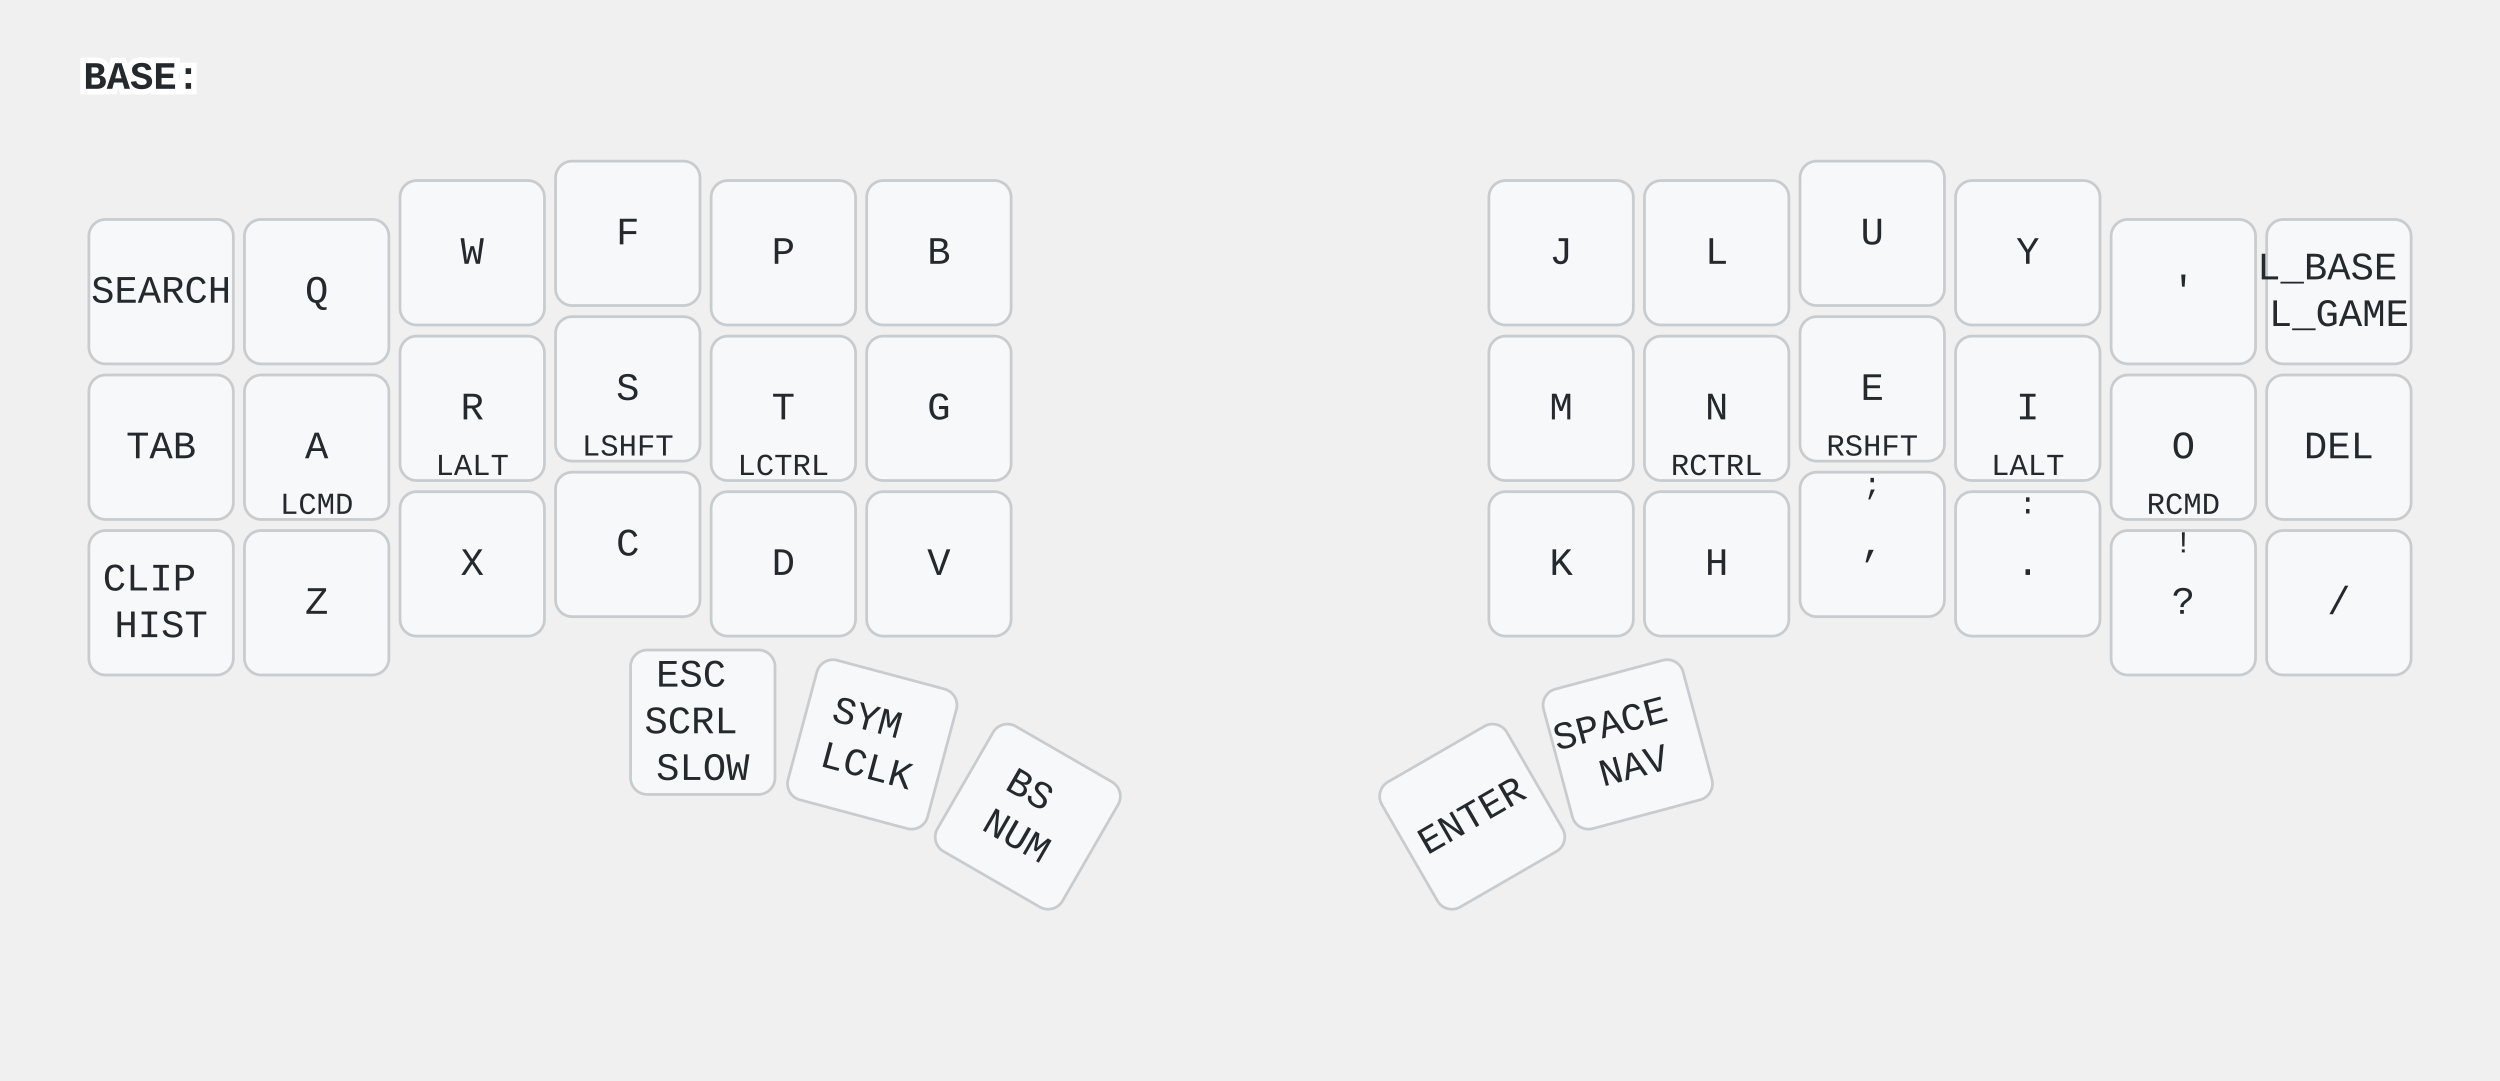
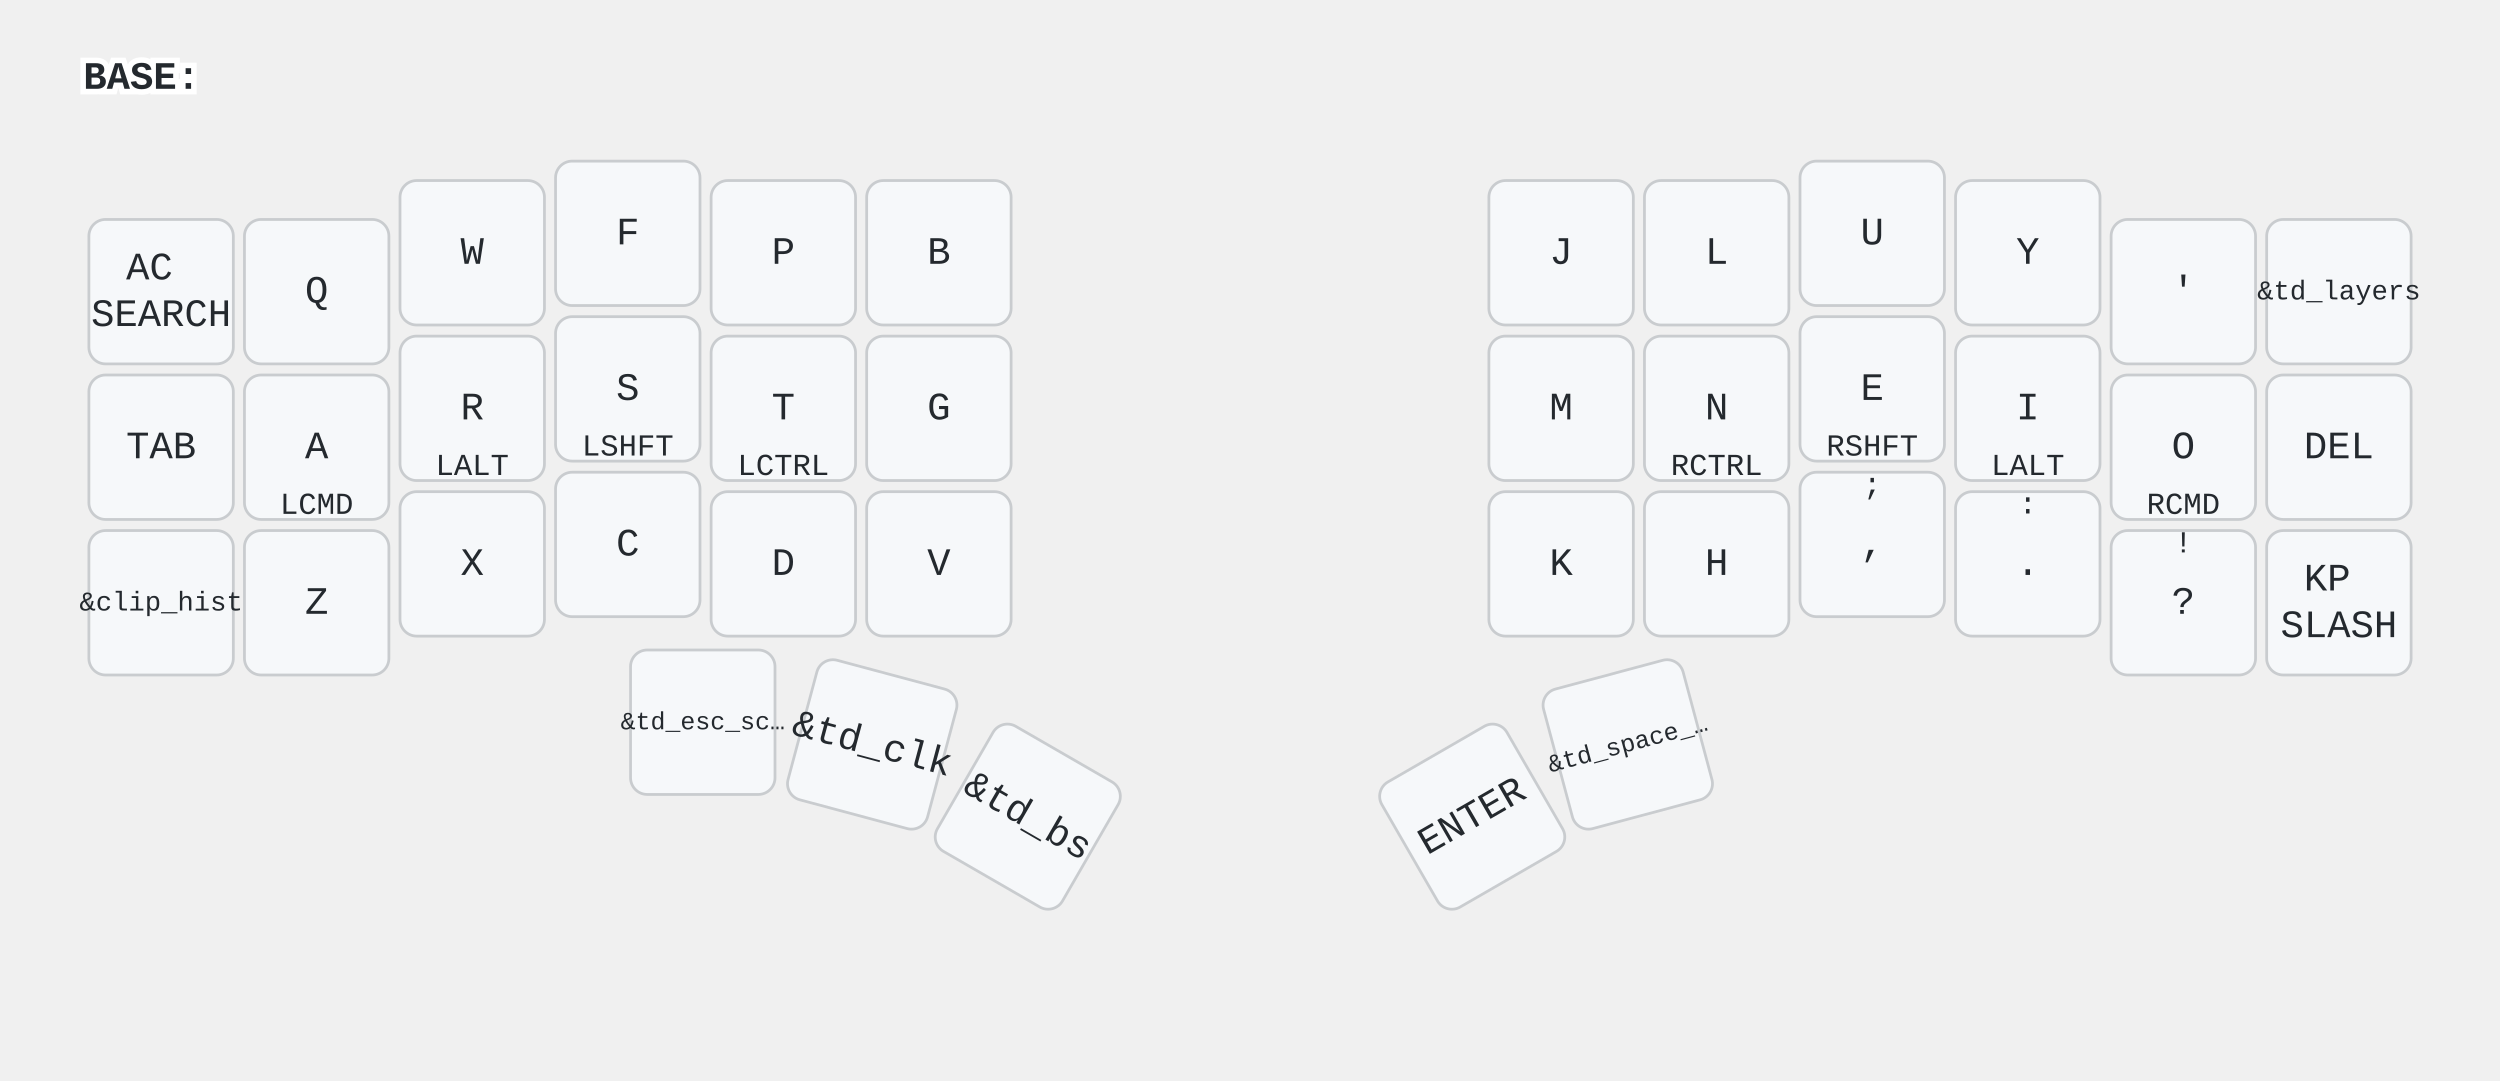
<svg xmlns="http://www.w3.org/2000/svg" width="900" height="389" viewBox="0 0 900 389" class="keymap">
  <style>/* inherit to force styles through use tags */
svg path {
    fill: inherit;
}

/* font and background color specifications */
svg.keymap {
    font-family: SFMono-Regular,Consolas,Liberation Mono,Menlo,monospace;
    font-size: 14px;
    font-kerning: normal;
    text-rendering: optimizeLegibility;
    fill: #24292e;
}

/* default key styling */
rect.key {
    fill: #f6f8fa;
}

rect.key, rect.combo {
    stroke: #c9cccf;
    stroke-width: 1;
}

/* default key side styling, only used is draw_key_sides is set */
rect.side {
    filter: brightness(90%);
}

/* color accent for combo boxes */
rect.combo, rect.combo-separate {
    fill: #cdf;
}

/* color accent for held keys */
rect.held, rect.combo.held {
    fill: #fdd;
}

/* color accent for ghost (optional) keys */
rect.ghost, rect.combo.ghost {
    stroke-dasharray: 4, 4;
    stroke-width: 2;
}

text {
    text-anchor: middle;
    dominant-baseline: middle;
}

/* styling for layer labels */
text.label {
    font-weight: bold;
    text-anchor: start;
    stroke: white;
    stroke-width: 4;
    paint-order: stroke;
}

/* styling for optional footer */
text.footer {
    text-anchor: end;
    dominant-baseline: auto;
    stroke: white;
    stroke-width: 4;
    paint-order: stroke;
}

/* styling for combo tap, and key non-tap label text */
text.combo, text.hold, text.shifted, text.left, text.right {
    font-size: 11px;
}

text.hold {
    text-anchor: middle;
    dominant-baseline: auto;
}

text.shifted {
    text-anchor: middle;
    dominant-baseline: hanging;
}

text.left {
    text-anchor: start;
}

text.right {
    text-anchor: end;
}

text.layer-activator {
    text-decoration: underline;
}

/* styling for hold/shifted label text in combo box */
text.combo.hold, text.combo.shifted, text.combo.left, text.combo.right {
    font-size: 8px;
}

/* lighter symbol for transparent keys */
text.trans {
    fill: #7b7e81;
}

/* styling for combo dendrons */
path.combo {
    stroke-width: 1;
    stroke: gray;
    fill: none;
}

/* Start Tabler Icons Cleanup */
/* cannot use height/width with glyphs */
.icon-tabler &gt; path {
    fill: inherit;
    stroke: inherit;
    stroke-width: 2;
}
/* hide tabler's default box */
.icon-tabler &gt; path[stroke="none"][fill="none"] {
    visibility: hidden;
}
/* End Tabler Icons Cleanup */
- 
- @media (prefers-color-scheme: dark) {
- svg.keymap { fill: #d1d6db; }
- rect.key { fill: #3f4750; }
- rect.key, rect.combo { stroke: #60666c; }
- rect.combo, rect.combo-separate { fill: #1f3d7a; }
- rect.held, rect.combo.held { fill: #854747; }
- text.label, text.footer { stroke: black; }
- text.trans { fill: #7e8184; }
- path.combo { stroke: #7f7f7f; }
- 
- }</style>
+ </style>
  <g transform="translate(30, 0)" class="layer-BASE">
    <text x="0" y="28" class="label" id="BASE">BASE:</text>
    <g transform="translate(0, 56)">
      <g transform="translate(28, 49)" class="key keypos-0">
        <rect rx="6" ry="6" x="-26" y="-26" width="52" height="52" class="key" />
-         <text x="0" y="0" class="key tap">SEARCH</text>
+         <text x="0" y="0" class="key tap">
+           <tspan x="0" dy="-0.6em">AC</tspan>
+           <tspan x="0" dy="1.2em">SEARCH</tspan>
+         </text>
      </g>
      <g transform="translate(84, 49)" class="key keypos-1">
        <rect rx="6" ry="6" x="-26" y="-26" width="52" height="52" class="key" />
        <text x="0" y="0" class="key tap">Q</text>
      </g>
      <g transform="translate(140, 35)" class="key keypos-2">
        <rect rx="6" ry="6" x="-26" y="-26" width="52" height="52" class="key" />
        <text x="0" y="0" class="key tap">W</text>
      </g>
      <g transform="translate(196, 28)" class="key keypos-3">
        <rect rx="6" ry="6" x="-26" y="-26" width="52" height="52" class="key" />
        <text x="0" y="0" class="key tap">F</text>
      </g>
      <g transform="translate(252, 35)" class="key keypos-4">
        <rect rx="6" ry="6" x="-26" y="-26" width="52" height="52" class="key" />
        <text x="0" y="0" class="key tap">P</text>
      </g>
      <g transform="translate(308, 35)" class="key keypos-5">
        <rect rx="6" ry="6" x="-26" y="-26" width="52" height="52" class="key" />
        <text x="0" y="0" class="key tap">B</text>
      </g>
      <g transform="translate(532, 35)" class="key keypos-6">
        <rect rx="6" ry="6" x="-26" y="-26" width="52" height="52" class="key" />
        <text x="0" y="0" class="key tap">J</text>
      </g>
      <g transform="translate(588, 35)" class="key keypos-7">
        <rect rx="6" ry="6" x="-26" y="-26" width="52" height="52" class="key" />
        <text x="0" y="0" class="key tap">L</text>
      </g>
      <g transform="translate(644, 28)" class="key keypos-8">
        <rect rx="6" ry="6" x="-26" y="-26" width="52" height="52" class="key" />
        <text x="0" y="0" class="key tap">U</text>
      </g>
      <g transform="translate(700, 35)" class="key keypos-9">
        <rect rx="6" ry="6" x="-26" y="-26" width="52" height="52" class="key" />
        <text x="0" y="0" class="key tap">Y</text>
      </g>
      <g transform="translate(756, 49)" class="key keypos-10">
        <rect rx="6" ry="6" x="-26" y="-26" width="52" height="52" class="key" />
        <text x="0" y="0" class="key tap">'</text>
      </g>
      <g transform="translate(812, 49)" class="key keypos-11">
        <rect rx="6" ry="6" x="-26" y="-26" width="52" height="52" class="key" />
        <text x="0" y="0" class="key tap">
-           <tspan x="0" dy="-0.6em">L_BASE</tspan>
-           <tspan x="0" dy="1.2em">L_GAME</tspan>
+           <tspan style="font-size: 70%">&amp;td_layers</tspan>
        </text>
      </g>
      <g transform="translate(28, 105)" class="key keypos-12">
        <rect rx="6" ry="6" x="-26" y="-26" width="52" height="52" class="key" />
        <text x="0" y="0" class="key tap">TAB</text>
      </g>
      <g transform="translate(84, 105)" class="key keypos-13">
        <rect rx="6" ry="6" x="-26" y="-26" width="52" height="52" class="key" />
        <text x="0" y="0" class="key tap">A</text>
        <text x="0" y="24" class="key hold">LCMD</text>
      </g>
      <g transform="translate(140, 91)" class="key keypos-14">
        <rect rx="6" ry="6" x="-26" y="-26" width="52" height="52" class="key" />
        <text x="0" y="0" class="key tap">R</text>
        <text x="0" y="24" class="key hold">LALT</text>
      </g>
      <g transform="translate(196, 84)" class="key keypos-15">
        <rect rx="6" ry="6" x="-26" y="-26" width="52" height="52" class="key" />
        <text x="0" y="0" class="key tap">S</text>
        <text x="0" y="24" class="key hold">LSHFT</text>
      </g>
      <g transform="translate(252, 91)" class="key keypos-16">
        <rect rx="6" ry="6" x="-26" y="-26" width="52" height="52" class="key" />
        <text x="0" y="0" class="key tap">T</text>
        <text x="0" y="24" class="key hold">LCTRL</text>
      </g>
      <g transform="translate(308, 91)" class="key keypos-17">
        <rect rx="6" ry="6" x="-26" y="-26" width="52" height="52" class="key" />
        <text x="0" y="0" class="key tap">G</text>
      </g>
      <g transform="translate(532, 91)" class="key keypos-18">
        <rect rx="6" ry="6" x="-26" y="-26" width="52" height="52" class="key" />
        <text x="0" y="0" class="key tap">M</text>
      </g>
      <g transform="translate(588, 91)" class="key keypos-19">
        <rect rx="6" ry="6" x="-26" y="-26" width="52" height="52" class="key" />
        <text x="0" y="0" class="key tap">N</text>
        <text x="0" y="24" class="key hold">RCTRL</text>
      </g>
      <g transform="translate(644, 84)" class="key keypos-20">
        <rect rx="6" ry="6" x="-26" y="-26" width="52" height="52" class="key" />
        <text x="0" y="0" class="key tap">E</text>
        <text x="0" y="24" class="key hold">RSHFT</text>
      </g>
      <g transform="translate(700, 91)" class="key keypos-21">
        <rect rx="6" ry="6" x="-26" y="-26" width="52" height="52" class="key" />
        <text x="0" y="0" class="key tap">I</text>
        <text x="0" y="24" class="key hold">LALT</text>
      </g>
      <g transform="translate(756, 105)" class="key keypos-22">
        <rect rx="6" ry="6" x="-26" y="-26" width="52" height="52" class="key" />
        <text x="0" y="0" class="key tap">O</text>
        <text x="0" y="24" class="key hold">RCMD</text>
      </g>
      <g transform="translate(812, 105)" class="key keypos-23">
        <rect rx="6" ry="6" x="-26" y="-26" width="52" height="52" class="key" />
        <text x="0" y="0" class="key tap">DEL</text>
      </g>
      <g transform="translate(28, 161)" class="key keypos-24">
        <rect rx="6" ry="6" x="-26" y="-26" width="52" height="52" class="key" />
        <text x="0" y="0" class="key tap">
-           <tspan x="0" dy="-0.6em">CLIP</tspan>
-           <tspan x="0" dy="1.2em">HIST</tspan>
+           <tspan style="font-size: 70%">&amp;clip_hist</tspan>
        </text>
      </g>
      <g transform="translate(84, 161)" class="key keypos-25">
        <rect rx="6" ry="6" x="-26" y="-26" width="52" height="52" class="key" />
        <text x="0" y="0" class="key tap">Z</text>
      </g>
      <g transform="translate(140, 147)" class="key keypos-26">
        <rect rx="6" ry="6" x="-26" y="-26" width="52" height="52" class="key" />
        <text x="0" y="0" class="key tap">X</text>
      </g>
      <g transform="translate(196, 140)" class="key keypos-27">
        <rect rx="6" ry="6" x="-26" y="-26" width="52" height="52" class="key" />
        <text x="0" y="0" class="key tap">C</text>
      </g>
      <g transform="translate(252, 147)" class="key keypos-28">
        <rect rx="6" ry="6" x="-26" y="-26" width="52" height="52" class="key" />
        <text x="0" y="0" class="key tap">D</text>
      </g>
      <g transform="translate(308, 147)" class="key keypos-29">
        <rect rx="6" ry="6" x="-26" y="-26" width="52" height="52" class="key" />
        <text x="0" y="0" class="key tap">V</text>
      </g>
      <g transform="translate(532, 147)" class="key keypos-30">
        <rect rx="6" ry="6" x="-26" y="-26" width="52" height="52" class="key" />
        <text x="0" y="0" class="key tap">K</text>
      </g>
      <g transform="translate(588, 147)" class="key keypos-31">
        <rect rx="6" ry="6" x="-26" y="-26" width="52" height="52" class="key" />
        <text x="0" y="0" class="key tap">H</text>
      </g>
      <g transform="translate(644, 140)" class="key keypos-32">
        <rect rx="6" ry="6" x="-26" y="-26" width="52" height="52" class="key" />
        <text x="0" y="0" class="key tap">,</text>
        <text x="0" y="-24" class="key shifted">;</text>
      </g>
      <g transform="translate(700, 147)" class="key keypos-33">
        <rect rx="6" ry="6" x="-26" y="-26" width="52" height="52" class="key" />
        <text x="0" y="0" class="key tap">.</text>
        <text x="0" y="-24" class="key shifted">:</text>
      </g>
      <g transform="translate(756, 161)" class="key keypos-34">
        <rect rx="6" ry="6" x="-26" y="-26" width="52" height="52" class="key" />
        <text x="0" y="0" class="key tap">?</text>
        <text x="0" y="-24" class="key shifted">!</text>
      </g>
      <g transform="translate(812, 161)" class="key keypos-35">
        <rect rx="6" ry="6" x="-26" y="-26" width="52" height="52" class="key" />
-         <text x="0" y="0" class="key tap">/</text>
+         <text x="0" y="0" class="key tap">
+           <tspan x="0" dy="-0.6em">KP</tspan>
+           <tspan x="0" dy="1.2em">SLASH</tspan>
+         </text>
      </g>
      <g transform="translate(223, 204)" class="key keypos-36">
        <rect rx="6" ry="6" x="-26" y="-26" width="52" height="52" class="key" />
        <text x="0" y="0" class="key tap">
-           <tspan x="0" dy="-1.2em">ESC</tspan>
-           <tspan x="0" dy="1.2em">SCRL</tspan>
-           <tspan x="0" dy="1.2em">SLOW</tspan>
+           <tspan style="font-size: 64%">&amp;td_esc_sc…</tspan>
        </text>
      </g>
      <g transform="translate(284, 212) rotate(15.0)" class="key keypos-37">
        <rect rx="6" ry="6" x="-26" y="-26" width="52" height="52" class="key" />
-         <text x="0" y="0" class="key tap">
-           <tspan x="0" dy="-0.6em">SYM</tspan>
-           <tspan x="0" dy="1.2em">LCLK</tspan>
-         </text>
+         <text x="0" y="0" class="key tap">&amp;td_clk</text>
      </g>
      <g transform="translate(340, 238) rotate(30.0)" class="key keypos-38">
        <rect rx="6" ry="6" x="-26" y="-26" width="52" height="52" class="key" />
-         <text x="0" y="0" class="key tap">
-           <tspan x="0" dy="-0.6em">BS</tspan>
-           <tspan x="0" dy="1.2em">NUM</tspan>
-         </text>
+         <text x="0" y="0" class="key tap">&amp;td_bs</text>
      </g>
      <g transform="translate(500, 238) rotate(-30.0)" class="key keypos-39">
        <rect rx="6" ry="6" x="-26" y="-26" width="52" height="52" class="key" />
        <text x="0" y="0" class="key tap">ENTER</text>
      </g>
      <g transform="translate(556, 212) rotate(-15.0)" class="key keypos-40">
        <rect rx="6" ry="6" x="-26" y="-26" width="52" height="52" class="key" />
        <text x="0" y="0" class="key tap">
-           <tspan x="0" dy="-0.6em">SPACE</tspan>
-           <tspan x="0" dy="1.2em">NAV</tspan>
+           <tspan style="font-size: 64%">&amp;td_space_…</tspan>
        </text>
      </g>
    </g>
  </g>
</svg>
